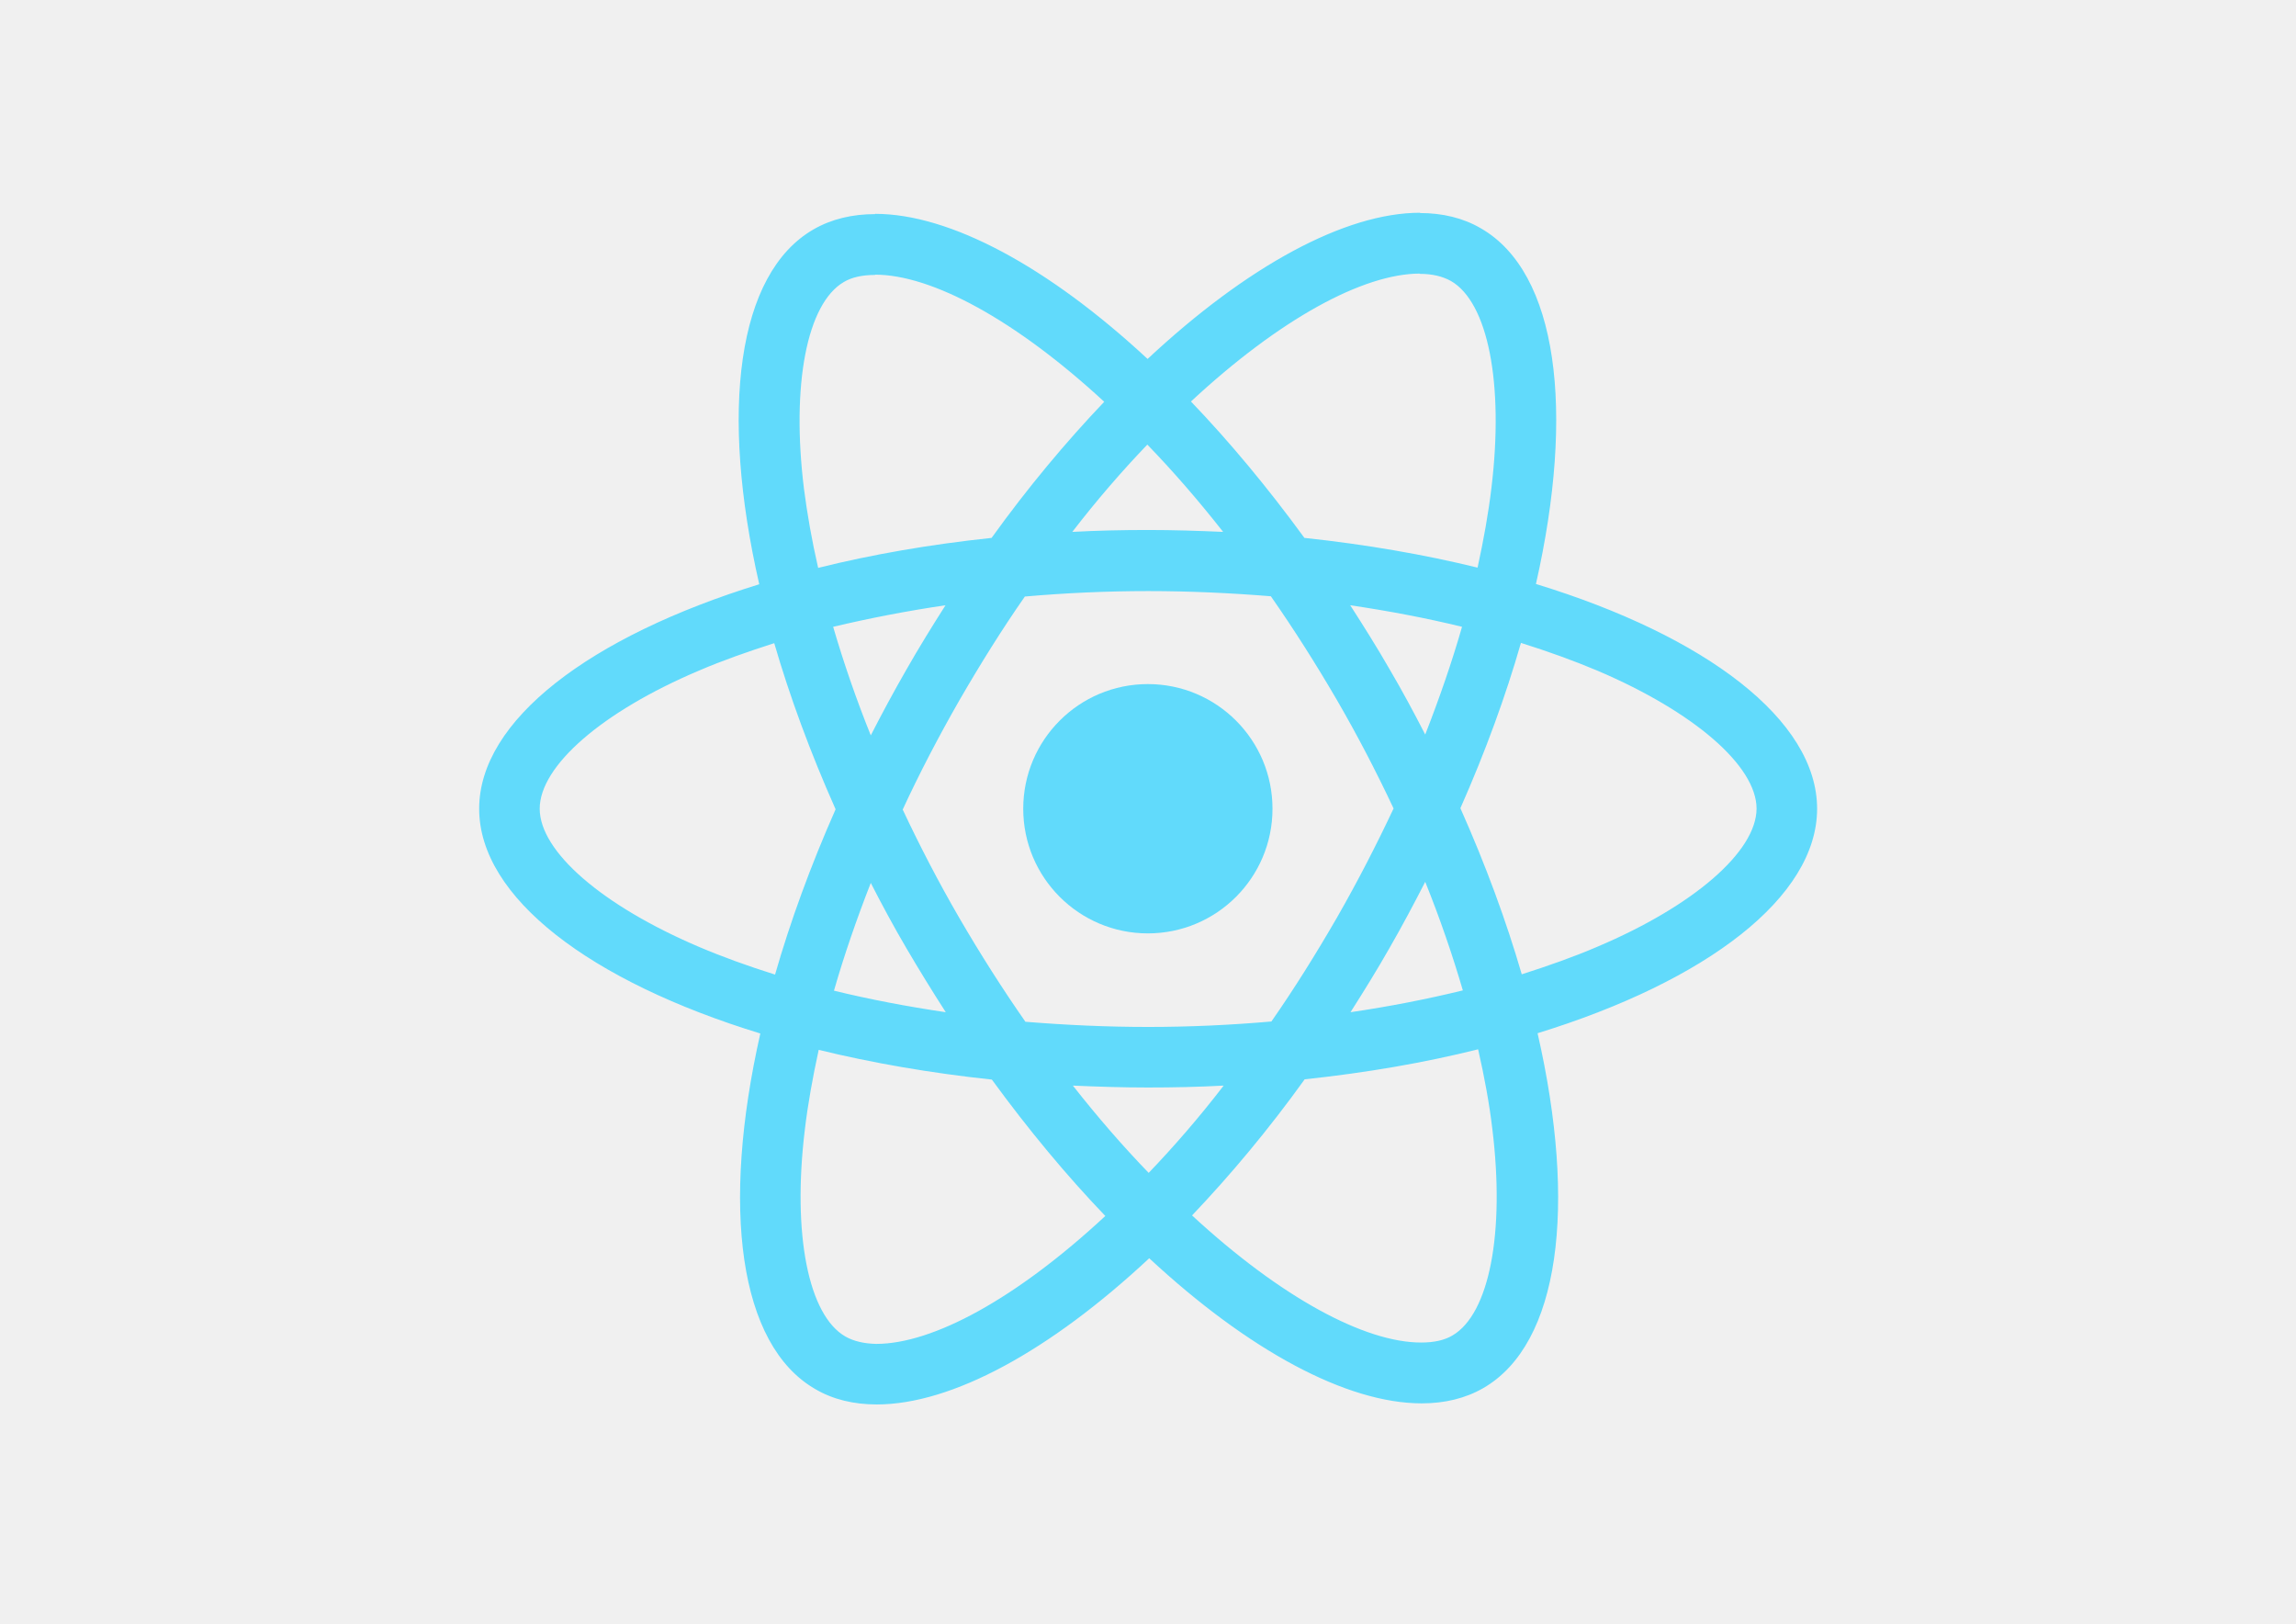
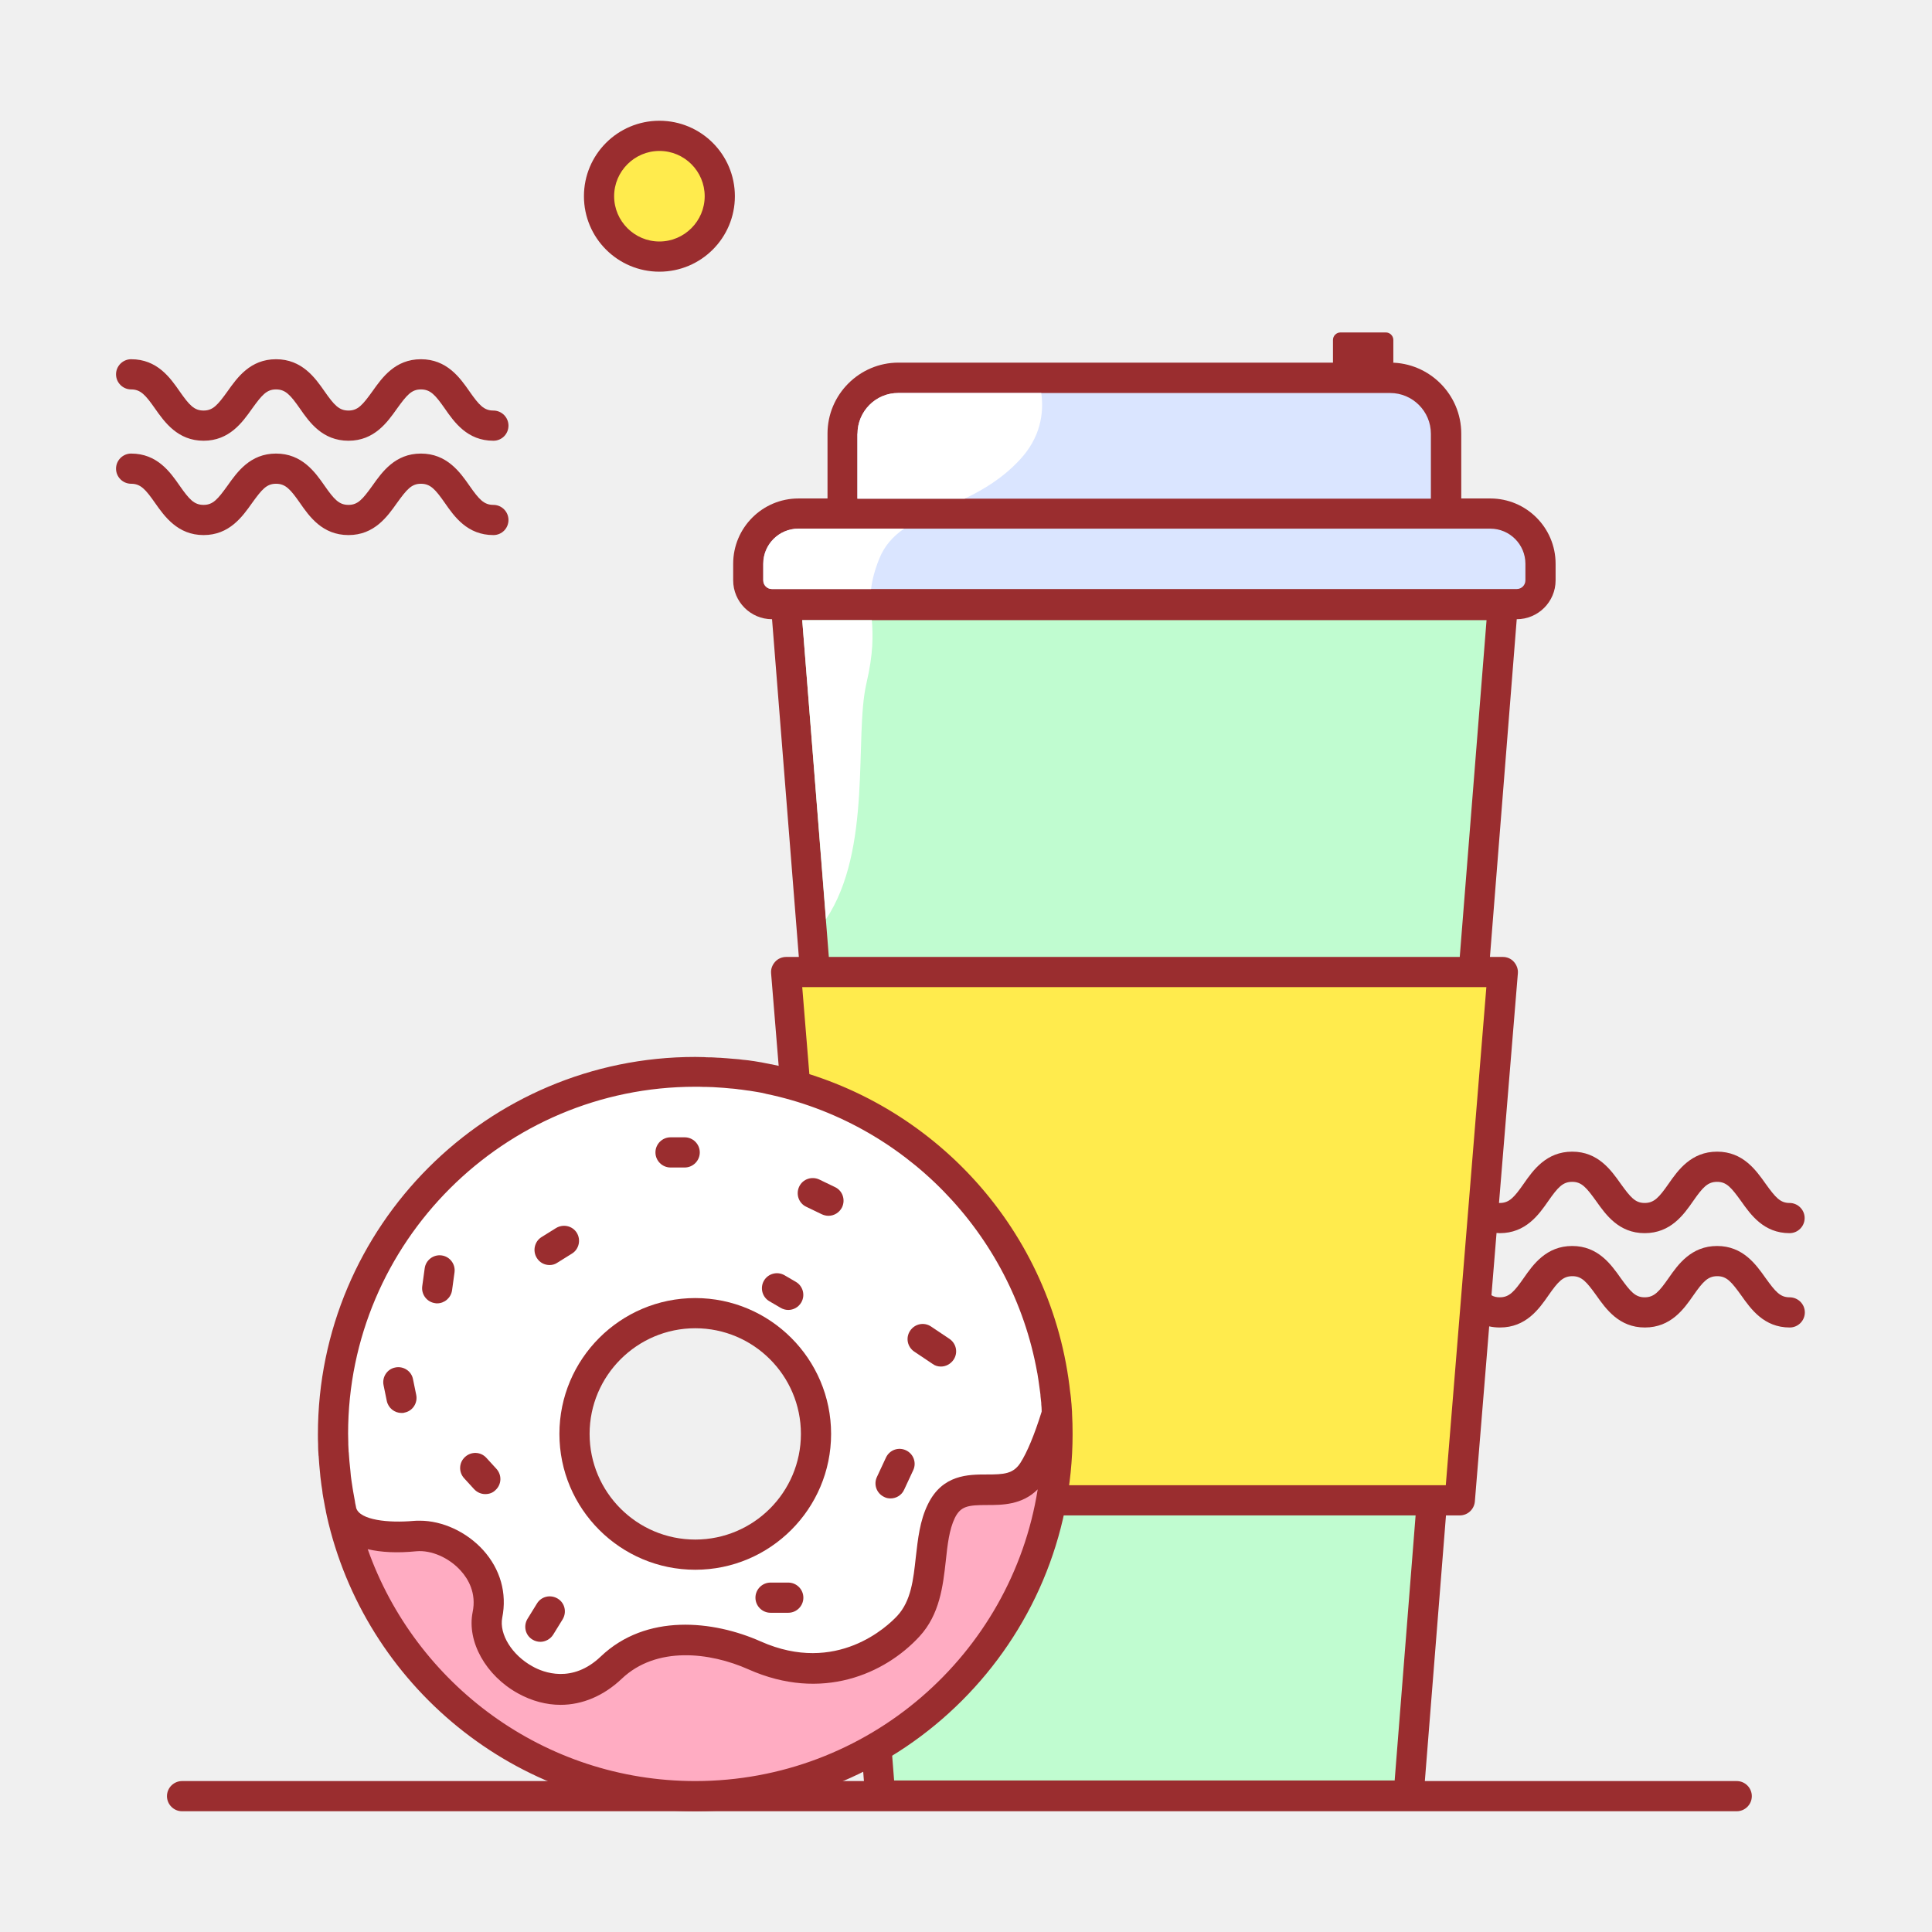
- <svg xmlns="http://www.w3.org/2000/svg" viewBox="0 0 841.9 595.3">
-   <g fill="#61DAFB">
-     <path d="M666.3 296.5c0-32.5-40.7-63.3-103.1-82.4 14.4-63.6 8-114.2-20.2-130.4-6.5-3.8-14.1-5.6-22.4-5.6v22.3c4.6 0 8.3.9 11.4 2.6 13.6 7.8 19.5 37.5 14.9 75.7-1.1 9.4-2.9 19.3-5.1 29.4-19.6-4.8-41-8.5-63.5-10.9-13.5-18.5-27.5-35.3-41.6-50 32.6-30.3 63.2-46.9 84-46.9V78c-27.5 0-63.5 19.6-99.9 53.6-36.4-33.8-72.4-53.2-99.9-53.2v22.3c20.7 0 51.4 16.5 84 46.6-14 14.7-28 31.4-41.3 49.9-22.6 2.4-44 6.1-63.6 11-2.3-10-4-19.7-5.2-29-4.7-38.2 1.1-67.9 14.6-75.8 3-1.8 6.9-2.6 11.5-2.6V78.5c-8.4 0-16 1.8-22.6 5.6-28.1 16.2-34.4 66.7-19.9 130.1-62.2 19.2-102.7 49.9-102.7 82.3 0 32.5 40.7 63.3 103.1 82.4-14.4 63.6-8 114.2 20.2 130.4 6.5 3.8 14.1 5.6 22.5 5.6 27.5 0 63.5-19.6 99.9-53.6 36.4 33.8 72.4 53.2 99.9 53.2 8.4 0 16-1.8 22.6-5.6 28.1-16.2 34.4-66.7 19.9-130.1 62-19.1 102.5-49.9 102.5-82.3zm-130.2-66.7c-3.7 12.9-8.3 26.2-13.5 39.5-4.1-8-8.4-16-13.1-24-4.6-8-9.5-15.8-14.4-23.4 14.2 2.1 27.9 4.7 41 7.9zm-45.8 106.5c-7.8 13.5-15.8 26.3-24.1 38.2-14.9 1.3-30 2-45.2 2-15.1 0-30.2-.7-45-1.9-8.3-11.9-16.4-24.6-24.2-38-7.6-13.1-14.5-26.4-20.8-39.8 6.2-13.4 13.2-26.8 20.7-39.9 7.8-13.5 15.8-26.3 24.1-38.2 14.9-1.3 30-2 45.2-2 15.1 0 30.2.7 45 1.9 8.3 11.9 16.4 24.6 24.2 38 7.6 13.1 14.5 26.4 20.8 39.8-6.3 13.4-13.2 26.8-20.7 39.9zm32.3-13c5.4 13.4 10 26.8 13.8 39.8-13.1 3.2-26.9 5.9-41.2 8 4.9-7.7 9.8-15.6 14.4-23.7 4.6-8 8.9-16.1 13-24.1zM421.2 430c-9.3-9.6-18.6-20.3-27.8-32 9 .4 18.2.7 27.5.7 9.4 0 18.7-.2 27.8-.7-9 11.7-18.3 22.4-27.5 32zm-74.4-58.9c-14.2-2.1-27.9-4.7-41-7.9 3.7-12.9 8.3-26.2 13.5-39.5 4.1 8 8.4 16 13.1 24 4.7 8 9.5 15.8 14.4 23.4zM420.7 163c9.3 9.6 18.6 20.3 27.8 32-9-.4-18.2-.7-27.5-.7-9.4 0-18.7.2-27.8.7 9-11.7 18.3-22.4 27.5-32zm-74 58.9c-4.9 7.7-9.8 15.6-14.4 23.7-4.6 8-8.9 16-13 24-5.4-13.4-10-26.8-13.8-39.8 13.1-3.1 26.9-5.8 41.2-7.9zm-90.5 125.2c-35.4-15.1-58.3-34.9-58.3-50.6 0-15.7 22.9-35.6 58.3-50.6 8.6-3.7 18-7 27.7-10.1 5.7 19.6 13.2 40 22.5 60.9-9.2 20.8-16.6 41.1-22.2 60.6-9.9-3.1-19.3-6.5-28-10.2zM310 490c-13.6-7.8-19.5-37.5-14.9-75.7 1.1-9.4 2.9-19.3 5.1-29.4 19.6 4.8 41 8.5 63.5 10.9 13.5 18.5 27.5 35.3 41.6 50-32.6 30.3-63.2 46.9-84 46.9-4.5-.1-8.3-1-11.3-2.7zm237.2-76.2c4.7 38.2-1.1 67.9-14.6 75.8-3 1.8-6.9 2.6-11.5 2.6-20.7 0-51.4-16.5-84-46.6 14-14.7 28-31.4 41.3-49.9 22.6-2.4 44-6.1 63.6-11 2.3 10.1 4.1 19.8 5.2 29.1zm38.5-66.7c-8.6 3.7-18 7-27.7 10.1-5.7-19.6-13.2-40-22.5-60.9 9.2-20.8 16.6-41.1 22.2-60.6 9.9 3.1 19.3 6.5 28.1 10.2 35.4 15.1 58.3 34.9 58.3 50.6-.1 15.7-23 35.6-58.4 50.6zM320.8 78.4z" />
-     <circle cx="420.9" cy="296.5" r="45.7" />
-     <path d="M520.5 78.1z" />
-   </g>
+ <svg xmlns="http://www.w3.org/2000/svg" width="800px" height="800px" viewBox="0 0 1024 1024" class="icon" version="1.1">
+   <path d="M261.5 283.6c-13.8 0-20.7-9.8-25.7-17-5.1-7.3-7.7-10.2-12.7-10.2s-7.5 3-12.7 10.2c-5.1 7.2-12 17-25.7 17-13.8 0-20.7-9.8-25.7-17-5.1-7.3-7.7-10.2-12.7-10.2s-7.5 3-12.7 10.2c-5.1 7.2-12 17-25.7 17s-20.7-9.9-25.7-17c-5.1-7.3-7.7-10.2-12.7-10.2-4.4 0-8-3.6-8-8s3.6-8 8-8c13.8 0 20.7 9.8 25.7 17 5.1 7.3 7.7 10.2 12.7 10.2s7.5-3 12.7-10.2c5.1-7.2 12-17 25.7-17s20.7 9.8 25.7 17c5.1 7.3 7.7 10.2 12.7 10.2 5 0 7.5-3 12.7-10.2 5.1-7.2 12-17 25.7-17s20.7 9.8 25.7 17c5.1 7.3 7.7 10.2 12.7 10.2 4.4 0 8 3.6 8 8s-3.5 8-8 8zM261.5 233.6c-13.8 0-20.7-9.8-25.7-17-5.1-7.3-7.7-10.2-12.7-10.2s-7.5 3-12.7 10.2c-5.1 7.2-12 17-25.7 17-13.8 0-20.7-9.8-25.7-17-5.1-7.3-7.7-10.2-12.7-10.2s-7.5 3-12.7 10.2c-5.1 7.2-12 17-25.7 17s-20.7-9.9-25.7-17c-5.1-7.3-7.7-10.2-12.7-10.2-4.4 0-8-3.6-8-8s3.6-8 8-8c13.8 0 20.7 9.8 25.7 17 5.1 7.3 7.7 10.2 12.7 10.2s7.5-3 12.7-10.2c5.1-7.2 12-17 25.7-17s20.7 9.8 25.7 17c5.1 7.3 7.7 10.2 12.7 10.2 5 0 7.5-3 12.7-10.2 5.1-7.2 12-17 25.7-17s20.7 9.8 25.7 17c5.1 7.3 7.7 10.2 12.7 10.2 4.4 0 8 3.6 8 8s-3.5 8-8 8z" fill="#9A2D2F" />
+   <path d="M349.5 104m-32 0a32 32 0 1 0 64 0 32 32 0 1 0-64 0Z" fill="#FFEB4D" />
+   <path d="M349.5 144c-22.1 0-40-17.9-40-40s17.9-40 40-40 40 17.9 40 40-17.9 40-40 40z m0-64c-13.2 0-24 10.8-24 24s10.8 24 24 24 24-10.8 24-24-10.7-24-24-24z" fill="#9A2D2F" />
+   <path d="M746.5 951h-280l-50-631h380z" fill="#C0FCD0" />
+   <path d="M773.6 794.5l22.9-280h-380l22.9 280z" fill="#FFEB4D" />
+   <path d="M804 320.5H409.1c-6.9 0-12.6-5.6-12.6-12.6v-8.8c0-14.7 11.9-26.6 26.6-26.6h366.7c14.7 0 26.6 11.9 26.6 26.6v8.8c0.1 7-5.5 12.6-12.4 12.6z" fill="#DAE5FF" />
+   <path d="M766.5 273h-320v-42.4c0-16.4 13.3-29.6 29.6-29.6h260.7c16.4 0 29.6 13.3 29.6 29.6V273z" fill="#DAE5FF" />
+   <path d="M948.5 687.6c-5 0-7.5-3-12.7-10.2-5.1-7.2-12-17-25.7-17s-20.7 9.8-25.7 17c-5.1 7.3-7.7 10.2-12.7 10.2-5 0-7.5-3-12.7-10.2-5.1-7.2-12-17-25.7-17s-20.7 9.8-25.7 17c-5.1 7.3-7.7 10.2-12.7 10.2-1.7 0-3.1-0.3-4.4-1.1l2.7-33c0.6 0 1.1 0.1 1.7 0.1 13.8 0 20.7-9.8 25.7-17 5.1-7.3 7.7-10.2 12.7-10.2s7.5 3 12.7 10.2c5.1 7.2 12 17 25.7 17 13.8 0 20.7-9.8 25.7-17 5.1-7.3 7.7-10.2 12.7-10.2 5 0 7.5 3 12.7 10.2 5.1 7.2 12 17 25.7 17 4.4 0 8-3.6 8-8s-3.6-8-8-8c-5 0-7.5-3-12.7-10.2-5.1-7.2-12-17-25.7-17s-20.7 9.8-25.7 17c-5.1 7.3-7.7 10.2-12.7 10.2-5 0-7.5-3-12.7-10.2-5.1-7.2-12-17-25.7-17s-20.7 9.8-25.7 17c-5.1 7.3-7.7 10.2-12.7 10.2h-0.4l10-121.7c0.2-2.2-0.6-4.4-2.1-6.1s-3.6-2.6-5.9-2.6h-6.8l14.2-179c11.3 0 20.6-9.2 20.6-20.6v-8.8c0-19.1-15.5-34.6-34.6-34.6h-15.4v-34.4c0-20.7-16.9-37.6-37.6-37.6h1.6v-12c0-2.2-1.8-4-4-4h-24c-2.2 0-4 1.8-4 4v12H476.2c-20.7 0-37.6 16.9-37.6 37.6v34.4h-15.4c-19.1 0-34.6 15.5-34.6 34.6v8.8c0 11.3 9.2 20.6 20.6 20.6l14.2 179h-6.7c-2.2 0-4.4 0.9-5.9 2.6s-2.3 3.8-2.1 6.1l22.9 280c0.3 4.2 3.8 7.3 8 7.3h7.3l11 140.8H96.5c-4.4 0-8 3.6-8 8s3.6 8 8 8h824c4.4 0 8-3.6 8-8s-3.6-8-8-8H755.2l11.2-140.8h7.3c4.2 0 7.6-3.2 8-7.3l7.6-92.9c1.8 0.4 3.7 0.6 5.7 0.6 13.8 0 20.7-9.8 25.7-17 5.1-7.3 7.7-10.2 12.7-10.2s7.5 3 12.7 10.2c5.1 7.2 12 17 25.7 17 13.8 0 20.7-9.8 25.7-17 5.1-7.3 7.7-10.2 12.7-10.2 5 0 7.5 3 12.7 10.2 5.1 7.2 12 17 25.7 17 4.4 0 8-3.6 8-8s-3.6-8-8.1-8z m-494-457.7c0-11.9 9.7-21.6 21.6-21.6h260.7c11.9 0 21.6 9.7 21.6 21.6v34.4h-304v-34.4z m8.3 573.3h287.5l-11.1 140.5H473.9l-11.1-140.5z m303.5-16H446.8l-21.6-264h362.6l-21.5 264z m7.4-280H439.3l-14.1-178.5h362.7l-14.2 178.5z m-364.6-195c-2.5 0-4.6-2-4.6-4.6v-8.8c0-10.3 8.4-18.6 18.6-18.6H789.9c10.3 0 18.6 8.4 18.6 18.6v8.8c0 2.5-2 4.6-4.6 4.6H409.1z" fill="#9A2D2F" />
+   <path d="M368.5 568c-106 0-192 86-192 192s86 192 192 192 192-86 192-192-85.9-192-192-192z m0 256c-35.3 0-64-28.7-64-64s28.7-64 64-64 64 28.7 64 64-28.6 64-64 64z" fill="#FFACC2" />
+   <path d="M368.5 568c-106 0-192 86-192 192 0 14.2 1.5 27.9 4.5 41.2 3.7 14.4 27.9 14.1 39.1 13 19-1.8 43.4 16.8 38.4 41.8s35.3 56.9 65.6 28c21.5-20.5 53.5-16.5 76-6.5 39.3 17.4 69-2 81.5-15.5 15.5-16.7 8.7-43 17.5-61 10.8-22 35.5-1.1 48.5-21 4.9-7.5 9.2-19.1 12.7-30.6C554.7 648.3 471 568 368.5 568z m0 256c-35.3 0-64-28.7-64-64s28.7-64 64-64 64 28.7 64 64-28.6 64-64 64z" fill="#FFFFFF" />
+   <path d="M568.2 748.9v-0.5c-0.1-1.5-0.2-2.9-0.3-4.4 0-0.3-0.1-0.6-0.1-0.9-0.1-1.3-0.2-2.7-0.4-4-0.1-0.7-0.2-1.5-0.3-2.2-0.1-0.9-0.2-1.7-0.3-2.6C556 649 491.5 581 408.9 564.1h-0.2l-4.5-0.9c-0.2 0-0.3-0.1-0.5-0.1-1.4-0.2-2.8-0.5-4.2-0.7-0.3 0-0.6-0.1-0.8-0.1-1.3-0.2-2.6-0.4-3.9-0.5-0.4 0-0.7-0.1-1.1-0.1-1.2-0.2-2.5-0.3-3.7-0.4-0.4 0-0.9-0.1-1.3-0.1-1.2-0.1-2.3-0.2-3.5-0.3-0.5 0-1-0.1-1.5-0.1-1.1-0.1-2.3-0.2-3.4-0.2-0.5 0-1.1-0.1-1.6-0.1-1.2-0.1-2.4-0.1-3.6-0.1-0.5 0-1 0-1.5-0.1-1.7 0-3.4-0.1-5.1-0.1-110.3 0-200 89.7-200 200 0 1.8 0 3.6 0.1 5.3v1c0 1.4 0.1 2.9 0.2 4.3 0 0.3 0 0.7 0.1 1 0.1 1.4 0.2 2.9 0.3 4.3 0 0.4 0.1 0.7 0.1 1.1 0.1 1.4 0.3 2.8 0.4 4.2 0 0.4 0.1 0.8 0.1 1.2 0.2 1.3 0.3 2.7 0.5 4 0.1 0.5 0.1 1 0.2 1.4 0.2 1.2 0.4 2.5 0.5 3.7l0.3 1.8c0.2 1.1 0.4 2.1 0.6 3.2 0.1 0.7 0.3 1.5 0.4 2.2 0.2 0.9 0.4 1.8 0.5 2.6 0.1 0.5 0.2 0.9 0.3 1.4 0 0.1 0 0.2 0.1 0.3v0.2c20 89.5 100 156.6 195.3 156.6 110.3 0 200-89.7 200-200 0-3.7-0.1-7.4-0.3-11.1zM368.5 576c1.6 0 3.1 0 4.7 0.1h1.4c1.1 0 2.2 0.1 3.3 0.1 0.5 0 1 0.1 1.5 0.1 1 0.1 2.1 0.1 3.1 0.2 0.5 0 1 0.1 1.4 0.1 1.1 0.1 2.1 0.2 3.2 0.3 0.4 0 0.9 0.1 1.3 0.1 1.1 0.1 2.2 0.2 3.3 0.4 0.4 0 0.7 0.1 1.1 0.1 1.2 0.2 2.3 0.3 3.5 0.5 0.3 0 0.6 0.1 0.9 0.1 1.2 0.2 2.5 0.4 3.7 0.6 0.2 0 0.4 0.1 0.6 0.1 1.3 0.2 2.7 0.5 4 0.8 0.1 0 0.2 0 0.3 0.1 73.2 15.1 130.6 73.8 143.9 147.6 0 0.1 0 0.3 0.1 0.4 0.2 1.3 0.4 2.5 0.6 3.8 0.1 0.5 0.1 0.9 0.2 1.4 0.1 0.9 0.3 1.9 0.4 2.9 0.1 0.7 0.2 1.4 0.3 2.2 0.1 0.7 0.2 1.4 0.2 2.1l0.3 2.7c0.1 0.5 0.1 1.1 0.1 1.6 0.1 1 0.2 2.1 0.2 3.1v0.7c-3.8 12.2-7.7 21.6-11.3 27.2-3.8 5.8-8.7 6.1-17.7 6.1-9.9 0-23.6 0-31.3 15.8-4.3 8.7-5.3 18.5-6.4 28-1.3 11.9-2.5 23.2-9.8 31.1-5 5.4-32.1 31.5-72.4 13.6-25.2-11.2-60.7-15-84.8 8-15.1 14.4-30.4 8.5-36.2 5.2-10.9-6-17.7-17.1-16-25.8 2.6-13-1-25.7-10.1-35.8-8.8-9.7-21.6-15.6-33.6-15.6-1.1 0-2.2 0-3.2 0.1-13.4 1.2-28.5-0.4-30.5-6.8l-0.3-1.5c-0.2-0.7-0.3-1.5-0.4-2.2-0.1-0.7-0.3-1.5-0.4-2.2-0.2-0.9-0.3-1.8-0.5-2.8l-0.3-1.8c-0.2-1.1-0.3-2.2-0.5-3.3-0.1-0.5-0.1-0.9-0.2-1.4-0.2-1.2-0.3-2.4-0.4-3.6 0-0.4-0.1-0.8-0.1-1.1-0.1-1.3-0.3-2.6-0.4-3.9 0-0.3-0.1-0.7-0.1-1-0.1-1.3-0.2-2.6-0.3-4 0-0.3 0-0.6-0.1-0.9-0.1-1.3-0.1-2.6-0.2-4v-0.9c0-1.6-0.1-3.3-0.1-4.9 0-101.3 82.6-183.8 184-183.8z m0 368c-80.1 0-148.3-51.4-173.6-122.9 7.2 1.7 15.8 2.1 25.8 1.1 7.9-0.7 17.3 3.4 23.5 10.3 4 4.4 8.4 11.9 6.3 22-3.1 15.6 7 33.6 24 43 7.4 4.1 15.1 6.1 22.6 6.1 11.5 0 22.8-4.7 32.4-13.8 18.4-17.5 46.8-14.1 67.2-5 38.9 17.3 72.3 2.4 90.6-17.4 10.8-11.7 12.5-26.8 14-40.2 0.9-8.5 1.8-16.5 4.8-22.7 3.1-6.2 6.9-6.8 16.9-6.8 8.1 0 18.7 0 27-8.3C536.1 876.9 460 944 368.5 944z" fill="#9A2D2F" />
+   <path d="M368.5 832c39.7 0 72-32.3 72-72s-32.3-72-72-72-72 32.3-72 72 32.3 72 72 72z m0-128c30.9 0 56 25.1 56 56s-25.1 56-56 56-56-25.1-56-56 25.2-56 56-56z" fill="#9A2D2F" />
+   <path d="M291.3 662.5l7.8-4.8" fill="#FFACC2" />
+   <path d="M291.3 670.5c-2.7 0-5.3-1.3-6.8-3.8-2.3-3.7-1.2-8.7 2.5-11l7.7-4.8c3.8-2.3 8.7-1.2 11 2.5 2.3 3.7 1.2 8.7-2.5 11l-7.7 4.8c-1.3 0.9-2.7 1.3-4.2 1.3z" fill="#9A2D2F" />
+   <path d="M233 673.3l-1.3 9.5" fill="#FFACC2" />
+   <path d="M231.7 690.8c-0.4 0-0.7 0-1.1-0.1-4.4-0.6-7.4-4.7-6.8-9l1.3-9.5c0.6-4.4 4.7-7.4 9-6.8 4.4 0.6 7.4 4.7 6.8 9l-1.3 9.5c-0.6 4-4 6.9-7.9 6.9z" fill="#9A2D2F" />
+   <path d="M211.1 732.6l1.7 8.3" fill="#FFACC2" />
+   <path d="M212.8 748.9c-3.7 0-7-2.6-7.8-6.4l-1.7-8.3c-0.9-4.3 1.9-8.6 6.2-9.4 4.3-0.9 8.6 1.9 9.4 6.2l1.7 8.3c0.9 4.3-1.9 8.6-6.2 9.4-0.5 0.2-1 0.2-1.6 0.2z" fill="#9A2D2F" />
+   <path d="M252 778.2l5.2 5.7" fill="#FFACC2" />
+   <path d="M257.2 791.9c-2.2 0-4.3-0.9-5.9-2.6l-5.3-5.8c-3-3.3-2.8-8.3 0.5-11.3s8.3-2.8 11.3 0.5l5.3 5.8c3 3.3 2.8 8.3-0.5 11.3-1.5 1.5-3.4 2.1-5.4 2.1z" fill="#9A2D2F" />
+   <path d="M291.3 854.1l-4.9 8.1" fill="#FFACC2" />
+   <path d="M286.4 870.2c-1.4 0-2.9-0.4-4.2-1.2-3.8-2.3-4.9-7.2-2.6-11l5-8.1c2.3-3.8 7.2-4.9 11-2.6 3.8 2.3 4.9 7.2 2.6 11l-5 8.1c-1.5 2.4-4.2 3.8-6.8 3.8z" fill="#9A2D2F" />
+   <path d="M355.3 610.8h7.6" fill="#FFACC2" />
+   <path d="M362.9 618.8h-7.5c-4.4 0-8-3.6-8-8s3.6-8 8-8h7.5c4.4 0 8 3.6 8 8s-3.6 8-8 8z" fill="#9A2D2F" />
+   <path d="M430.8 632.3l8.3 4.1" fill="#FFFFFF" />
+   <path d="M439.1 644.4c-1.2 0-2.4-0.3-3.5-0.8l-8.3-4c-4-1.9-5.6-6.7-3.7-10.7s6.7-5.6 10.7-3.7l8.3 4c4 1.9 5.6 6.7 3.7 10.7-1.4 2.8-4.2 4.5-7.2 4.5z" fill="#9A2D2F" />
+   <path d="M411.8 682.8l6 3.5" fill="#FFFFFF" />
+   <path d="M417.8 694.3c-1.4 0-2.8-0.4-4-1.1l-6-3.5c-3.8-2.2-5.1-7.1-2.9-10.9 2.2-3.8 7.1-5.1 10.9-2.9l6 3.5c3.8 2.2 5.1 7.1 2.9 10.9-1.5 2.6-4.2 4-6.9 4z" fill="#9A2D2F" />
+   <path d="M489 709.8l9.7 6.5" fill="#FFFFFF" />
+   <path d="M498.7 724.3c-1.5 0-3.1-0.4-4.4-1.4l-9.7-6.5c-3.7-2.5-4.7-7.4-2.2-11.1 2.5-3.7 7.4-4.7 11.1-2.2l9.7 6.5c3.7 2.5 4.7 7.4 2.2 11.1-1.6 2.3-4.1 3.6-6.7 3.6z" fill="#9A2D2F" />
+   <path d="M476.9 775.9l-4.9 10.3" fill="#FFFFFF" />
+   <path d="M472 794.2c-1.1 0-2.3-0.2-3.4-0.8-4-1.9-5.7-6.6-3.8-10.6l4.8-10.3c1.9-4 6.6-5.7 10.6-3.8 4 1.9 5.7 6.6 3.8 10.6l-4.8 10.3c-1.3 2.9-4.2 4.6-7.2 4.6z" fill="#9A2D2F" />
+   <path d="M408.4 846.8h9.4" fill="#FFFFFF" />
+   <path d="M417.8 854.8h-9.4c-4.4 0-8-3.6-8-8s3.6-8 8-8h9.4c4.4 0 8 3.6 8 8s-3.6 8-8 8z" fill="#9A2D2F" />
+   <path d="M423.2 280.2c-10.3 0-18.6 8.4-18.6 18.6v8.8c0 2.5 2 4.6 4.6 4.6h52.5c0.5-4.4 1.7-9.5 4.3-16 2.8-7 7.4-12 13.2-16h-56zM454.5 229.9v34.4h56.8c10-4.8 20.2-10.9 29.2-20.6 10.9-11.7 12.9-24.5 11.4-35.4h-75.8c-11.9-0.1-21.6 9.7-21.6 21.6zM459.2 362.3c3.8-16.2 3.5-25.8 2.9-33.6h-36.9l12.6 158.5c24.7-37.1 14.9-96.7 21.4-124.9z" fill="#FFFFFF" />
</svg>
